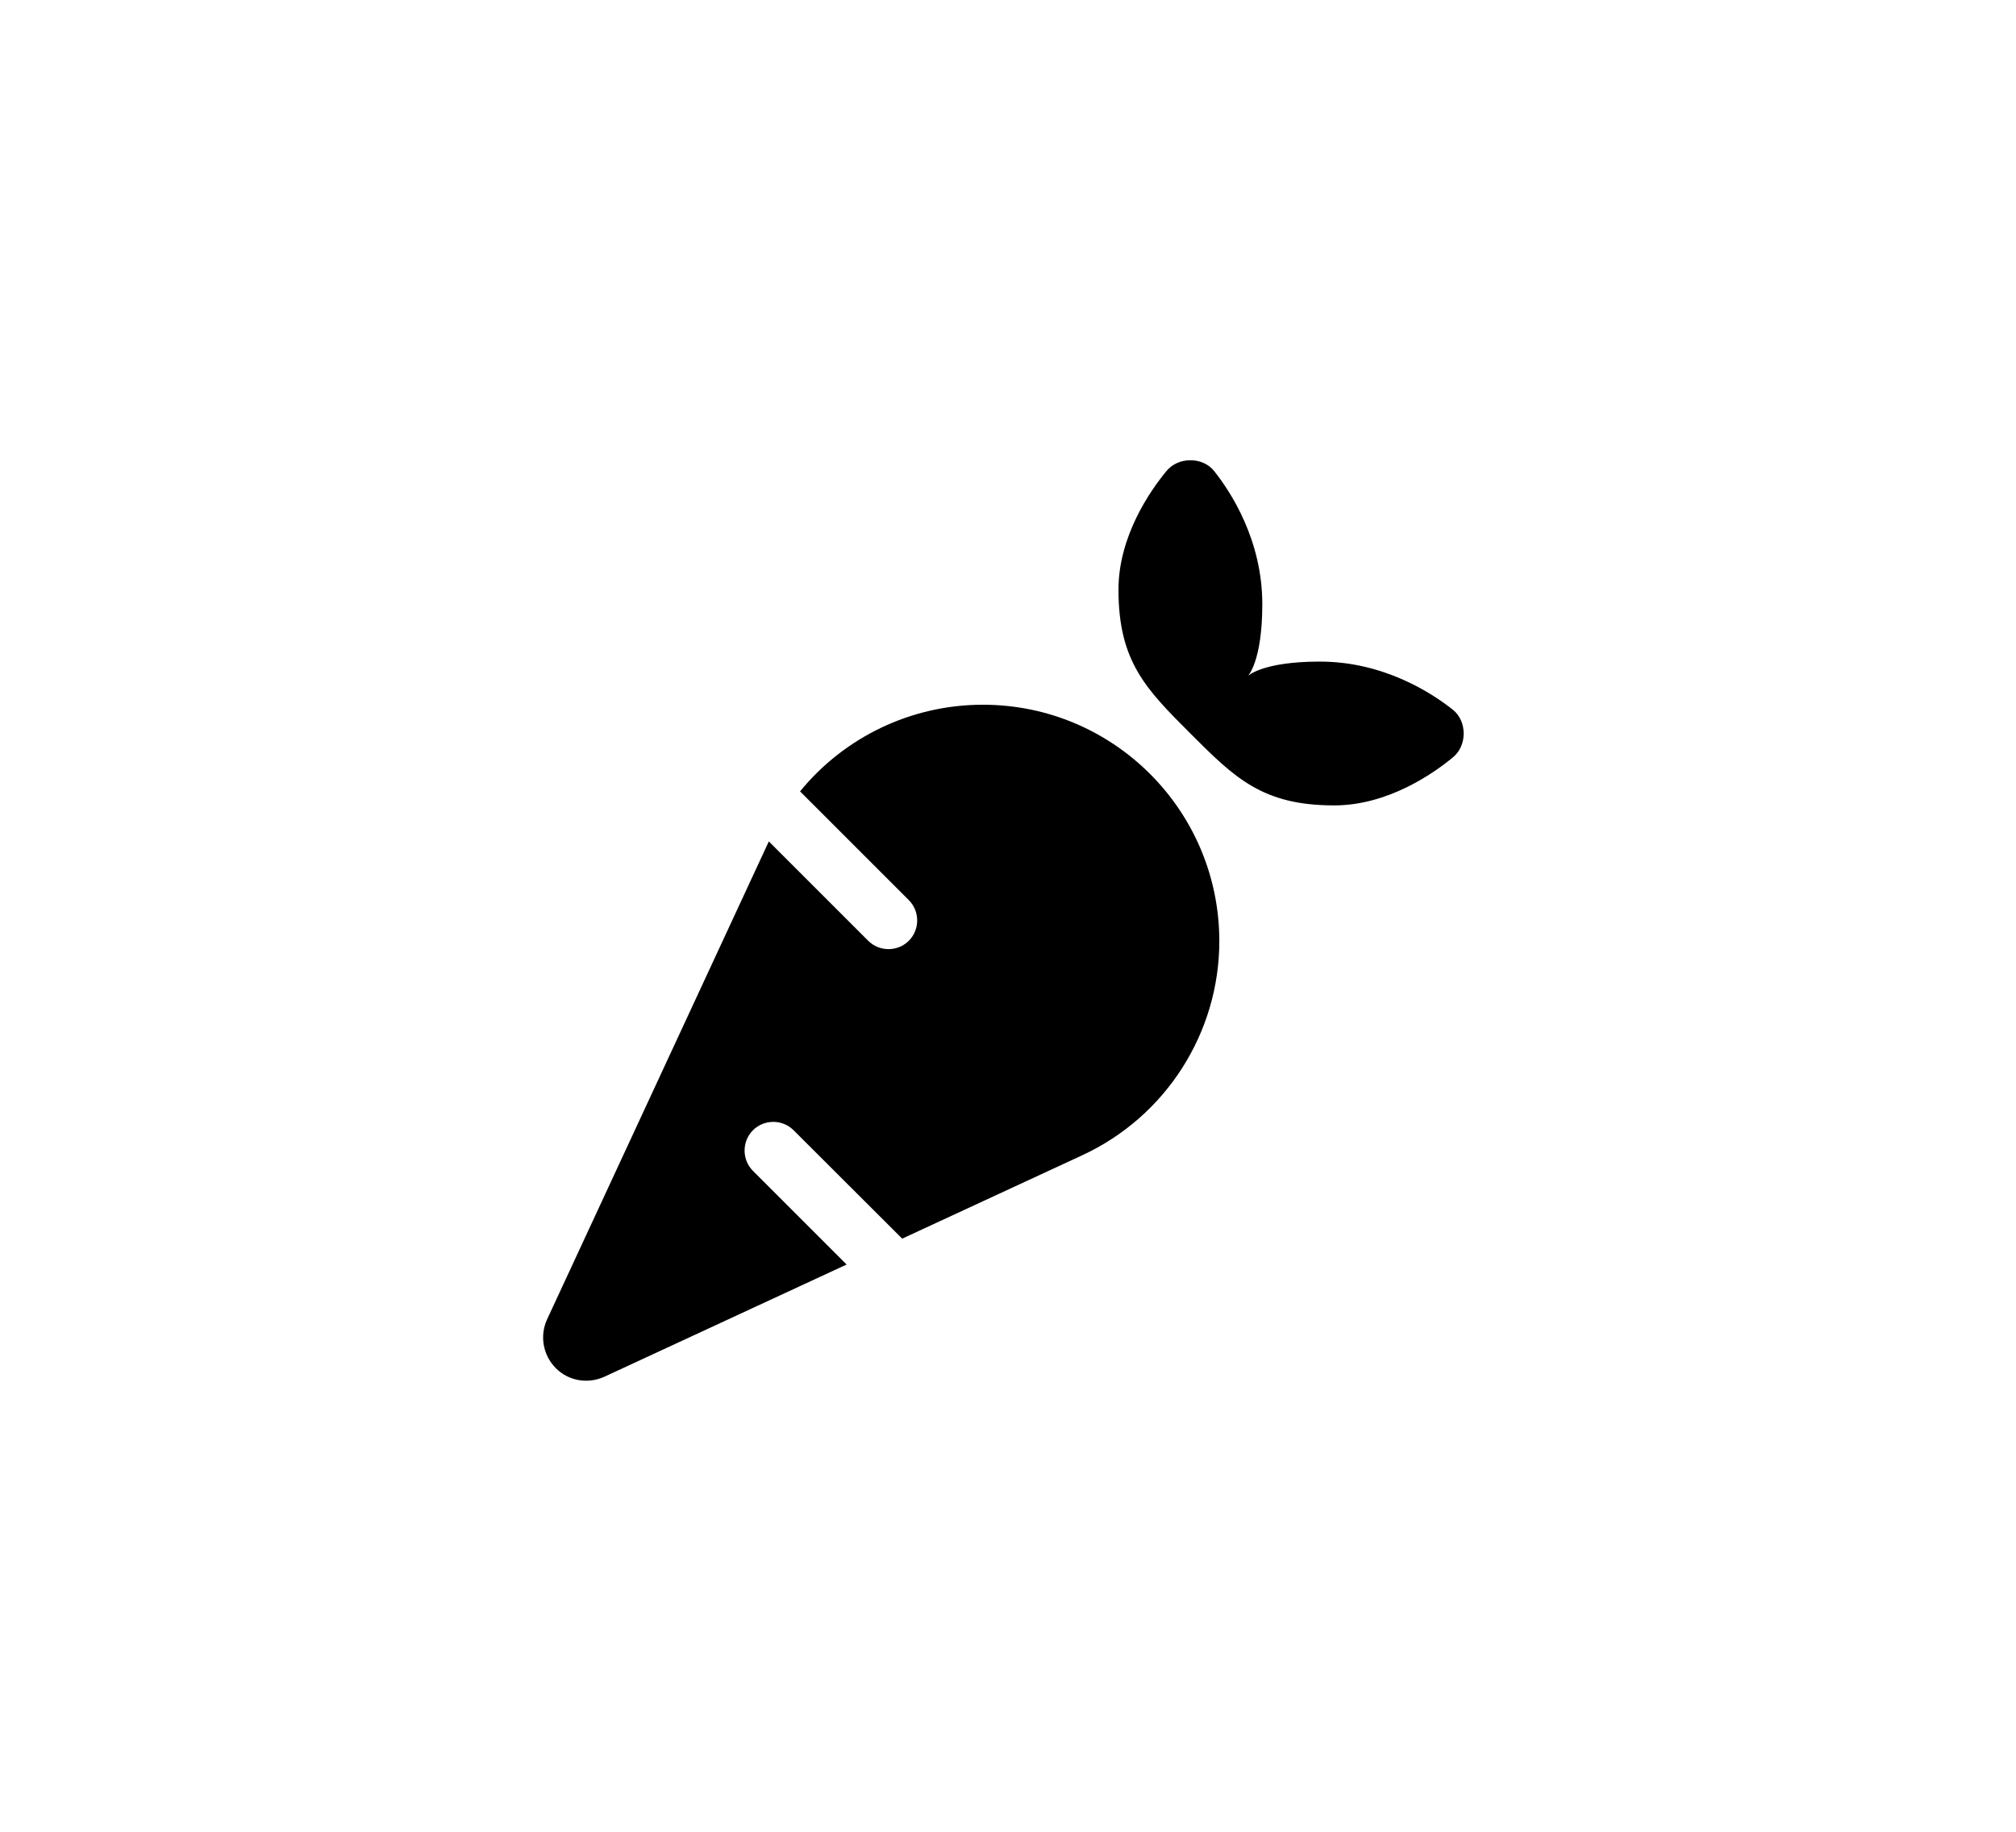
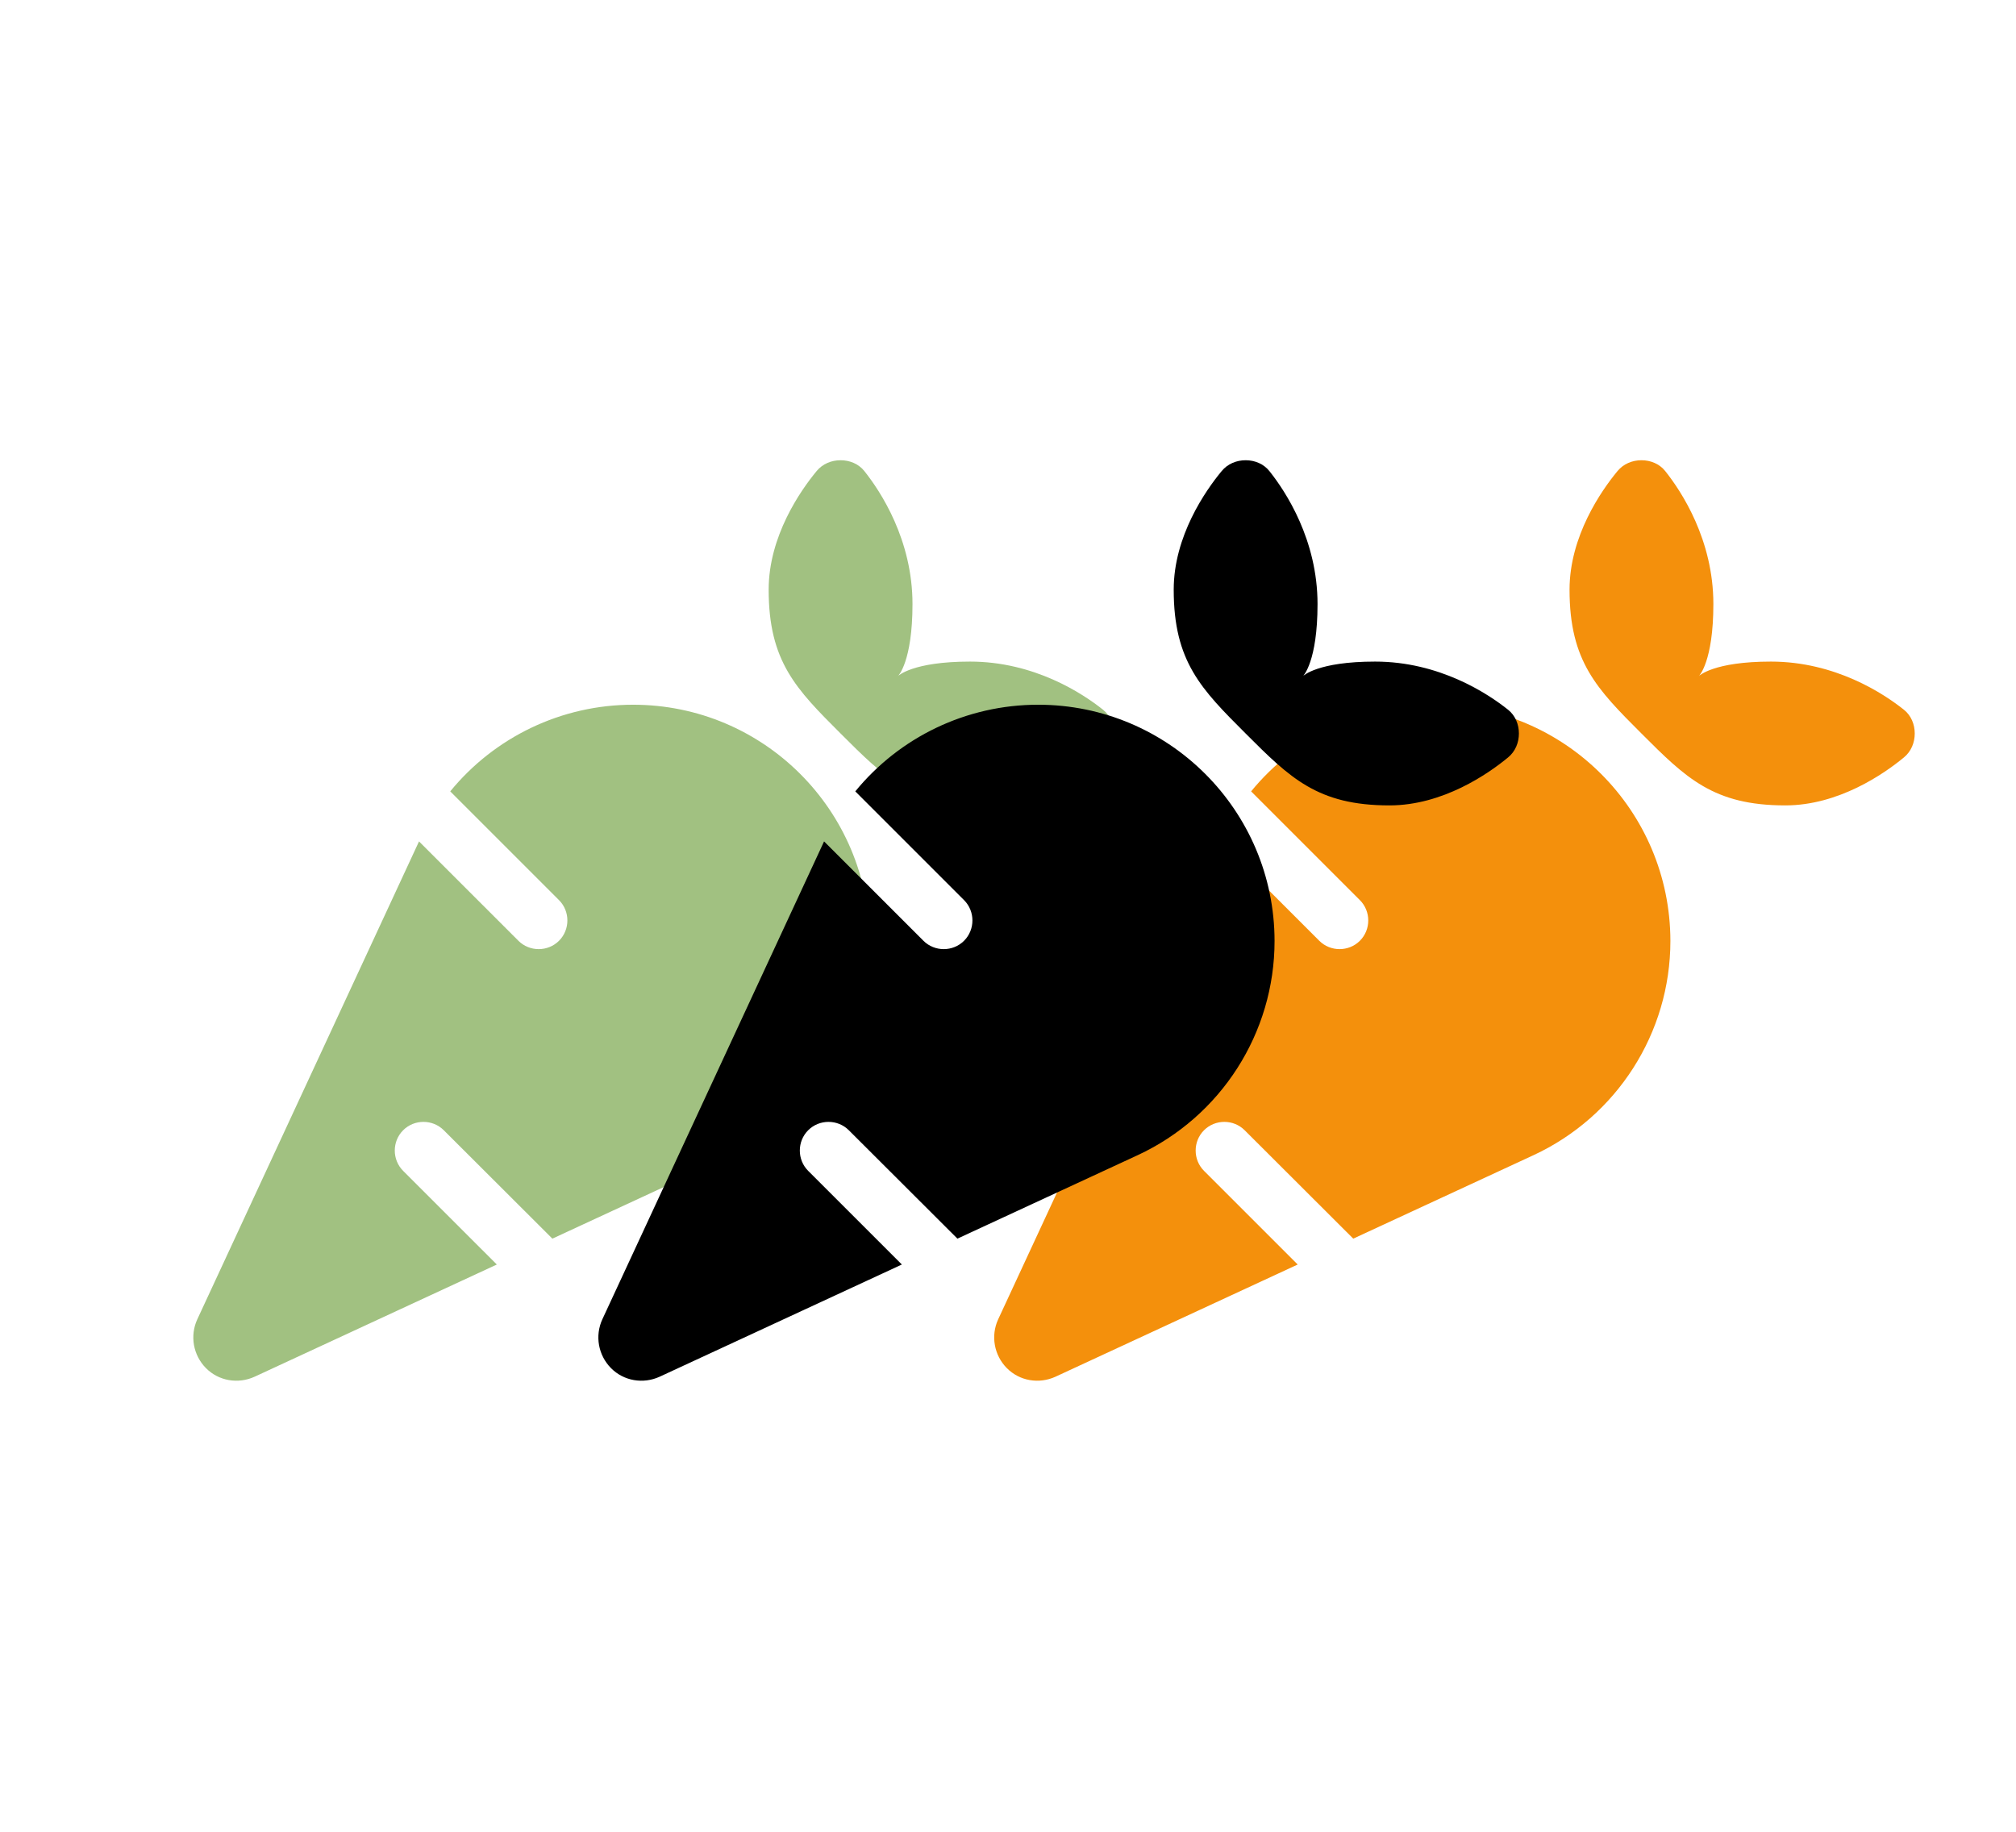
<svg xmlns="http://www.w3.org/2000/svg" width="219" height="199" viewBox="0 0 219 199" fill="none">
-   <path d="M126.715 51.172C124.938 53.32 121.501 58.261 121.501 64.062C121.501 71.874 124.489 74.862 129.313 79.686C134.137 84.51 137.125 87.498 144.938 87.498C150.738 87.498 155.68 84.06 157.828 82.283C158.609 81.639 159 80.682 159 79.686C159 78.69 158.609 77.733 157.828 77.108C155.602 75.331 150.348 71.874 143.375 71.874C137.125 71.874 135.563 73.436 135.563 73.436C135.563 73.436 137.125 71.874 137.125 65.624C137.125 58.652 133.668 53.398 131.891 51.172C131.266 50.391 130.309 50 129.313 50C128.317 50 127.36 50.391 126.715 51.172ZM106.774 76.561C98.962 76.561 91.716 80.096 86.911 85.974L98.727 97.79C99.938 99.001 99.938 100.993 98.727 102.204C97.516 103.415 95.524 103.415 94.313 102.204L83.513 91.404V91.423L59.431 143.334C58.611 145.111 58.982 147.221 60.368 148.627C61.755 150.033 63.865 150.384 65.661 149.564L91.97 137.377L81.794 127.202C80.583 125.991 80.583 123.999 81.794 122.789C83.005 121.578 84.997 121.578 86.208 122.789L98.005 134.565L117.575 125.503C126.637 121.304 132.457 112.223 132.457 102.223C132.438 88.044 120.954 76.561 106.774 76.561Z" fill="black" />
+   <path d="M88.715 51.172C86.938 53.32 83.501 58.261 83.501 64.062C83.501 71.874 86.489 74.862 91.313 79.686C96.137 84.51 99.125 87.498 106.938 87.498C112.738 87.498 117.68 84.06 119.828 82.283C120.609 81.639 121 80.682 121 79.686C121 78.69 120.609 77.733 119.828 77.108C117.602 75.331 112.348 71.874 105.375 71.874C99.125 71.874 97.563 73.436 97.563 73.436C97.563 73.436 99.125 71.874 99.125 65.624C99.125 58.652 95.668 53.398 93.891 51.172C93.266 50.391 92.309 50 91.313 50C90.317 50 89.36 50.391 88.715 51.172ZM68.774 76.561C60.962 76.561 53.716 80.096 48.911 85.974L60.727 97.79C61.938 99.001 61.938 100.993 60.727 102.204C59.517 103.415 57.524 103.415 56.313 102.204L45.513 91.404V91.423L21.431 143.334C20.611 145.111 20.982 147.221 22.369 148.627C23.755 150.033 25.865 150.384 27.661 149.564L53.97 137.377L43.794 127.202C42.583 125.991 42.583 123.999 43.794 122.789C45.005 121.578 46.997 121.578 48.208 122.789L60.005 134.565L79.575 125.503C88.637 121.304 94.457 112.223 94.457 102.223C94.438 88.044 82.954 76.561 68.774 76.561Z" fill="#A1C181" />
+   <path d="M175.715 51.172C173.938 53.32 170.501 58.261 170.501 64.062C170.501 71.874 173.489 74.862 178.313 79.686C183.137 84.51 186.125 87.498 193.938 87.498C199.738 87.498 204.68 84.06 206.828 82.283C207.609 81.639 208 80.682 208 79.686C208 78.69 207.609 77.733 206.828 77.108C204.602 75.331 199.348 71.874 192.375 71.874C186.125 71.874 184.563 73.436 184.563 73.436C184.563 73.436 186.125 71.874 186.125 65.624C186.125 58.652 182.668 53.398 180.891 51.172C180.266 50.391 179.309 50 178.313 50C177.317 50 176.36 50.391 175.715 51.172ZM155.774 76.561C147.962 76.561 140.716 80.096 135.911 85.974L147.727 97.79C148.938 99.001 148.938 100.993 147.727 102.204C146.516 103.415 144.524 103.415 143.313 102.204L132.513 91.404V91.423L108.431 143.334C107.611 145.111 107.982 147.221 109.369 148.627C110.755 150.033 112.865 150.384 114.661 149.564L140.97 137.377L130.794 127.202C129.583 125.991 129.583 123.999 130.794 122.789C132.005 121.578 133.997 121.578 135.208 122.789L147.005 134.565L166.575 125.503C175.637 121.304 181.457 112.223 181.457 102.223C181.438 88.044 169.954 76.561 155.774 76.561Z" fill="#F4900C" />
+   <path d="M132.715 51.172C130.938 53.32 127.501 58.261 127.501 64.062C127.501 71.874 130.489 74.862 135.313 79.686C140.137 84.51 143.125 87.498 150.938 87.498C156.738 87.498 161.68 84.06 163.828 82.283C164.609 81.639 165 80.682 165 79.686C165 78.69 164.609 77.733 163.828 77.108C161.602 75.331 156.348 71.874 149.375 71.874C143.125 71.874 141.563 73.436 141.563 73.436C141.563 73.436 143.125 71.874 143.125 65.624C143.125 58.652 139.668 53.398 137.891 51.172C137.266 50.391 136.309 50 135.313 50C134.317 50 133.36 50.391 132.715 51.172ZM112.774 76.561C104.962 76.561 97.716 80.096 92.911 85.974L104.727 97.79C105.938 99.001 105.938 100.993 104.727 102.204C103.516 103.415 101.524 103.415 100.313 102.204L89.513 91.404V91.423L65.431 143.334C64.611 145.111 64.982 147.221 66.368 148.627C67.755 150.033 69.865 150.384 71.661 149.564L97.97 137.377L87.794 127.202C86.583 125.991 86.583 123.999 87.794 122.789C89.005 121.578 90.997 121.578 92.208 122.789L104.005 134.565L123.575 125.503C132.637 121.304 138.457 112.223 138.457 102.223C138.438 88.044 126.954 76.561 112.774 76.561Z" fill="black" />
</svg>
